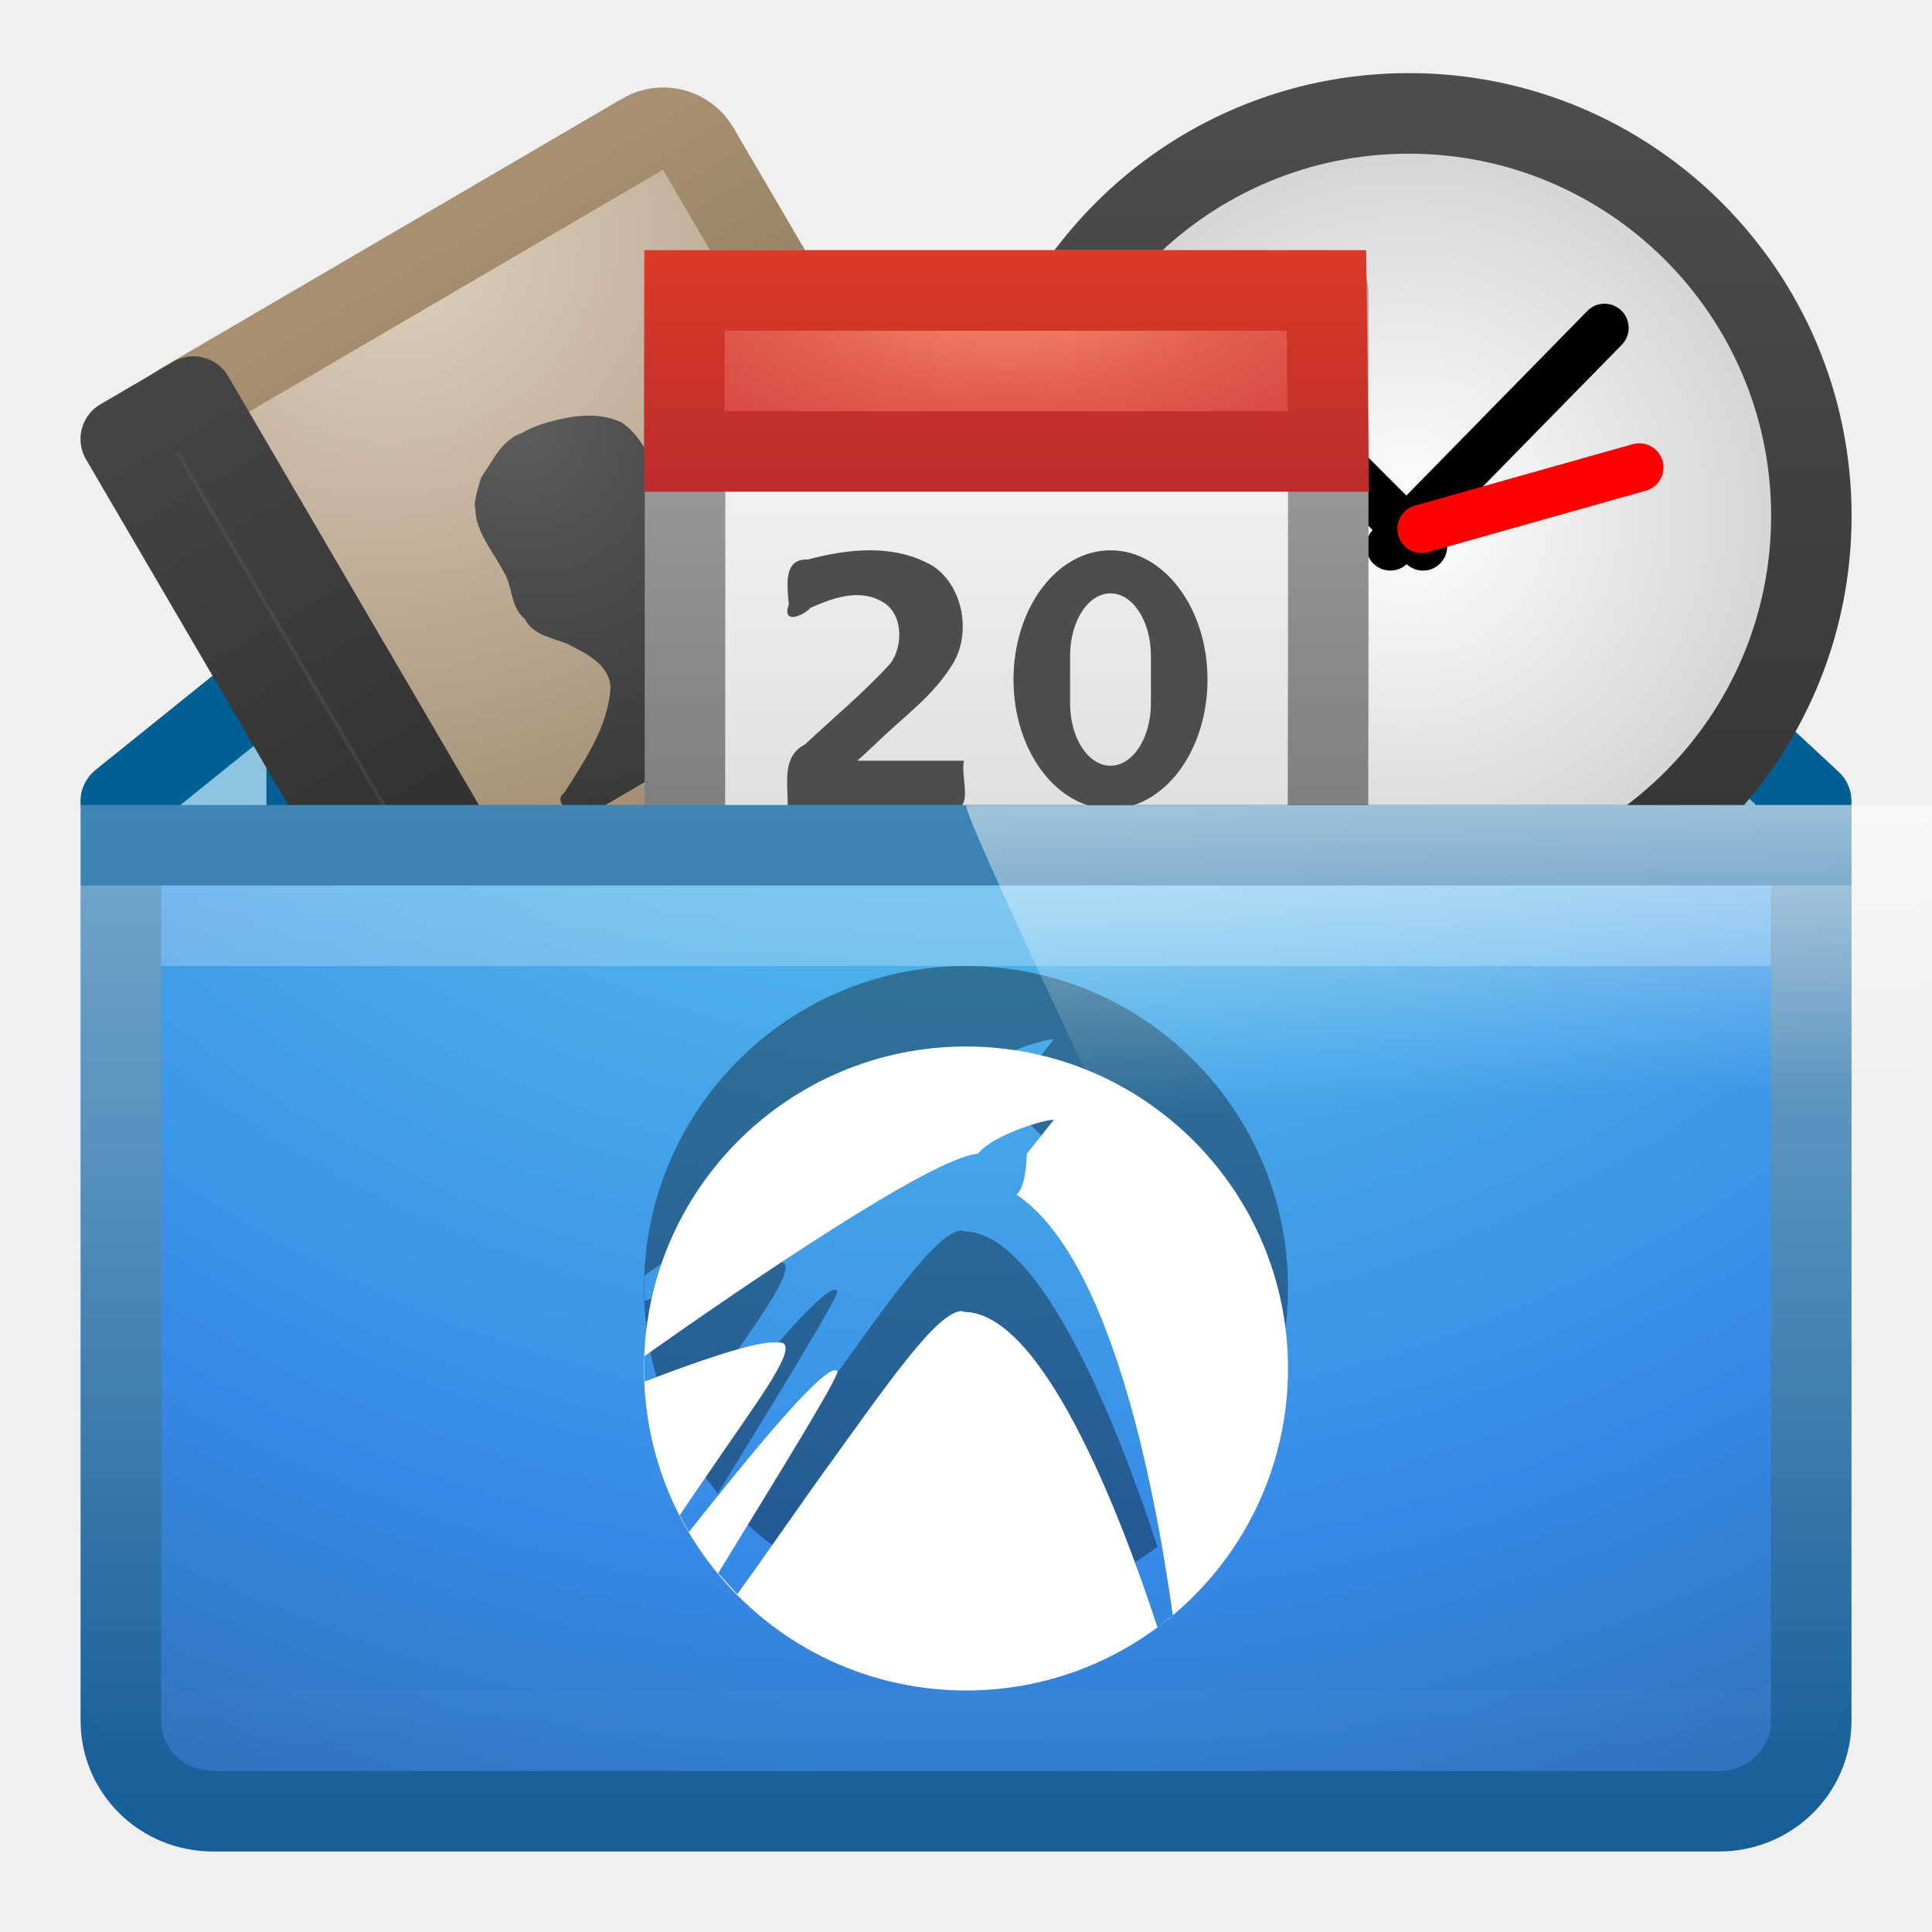
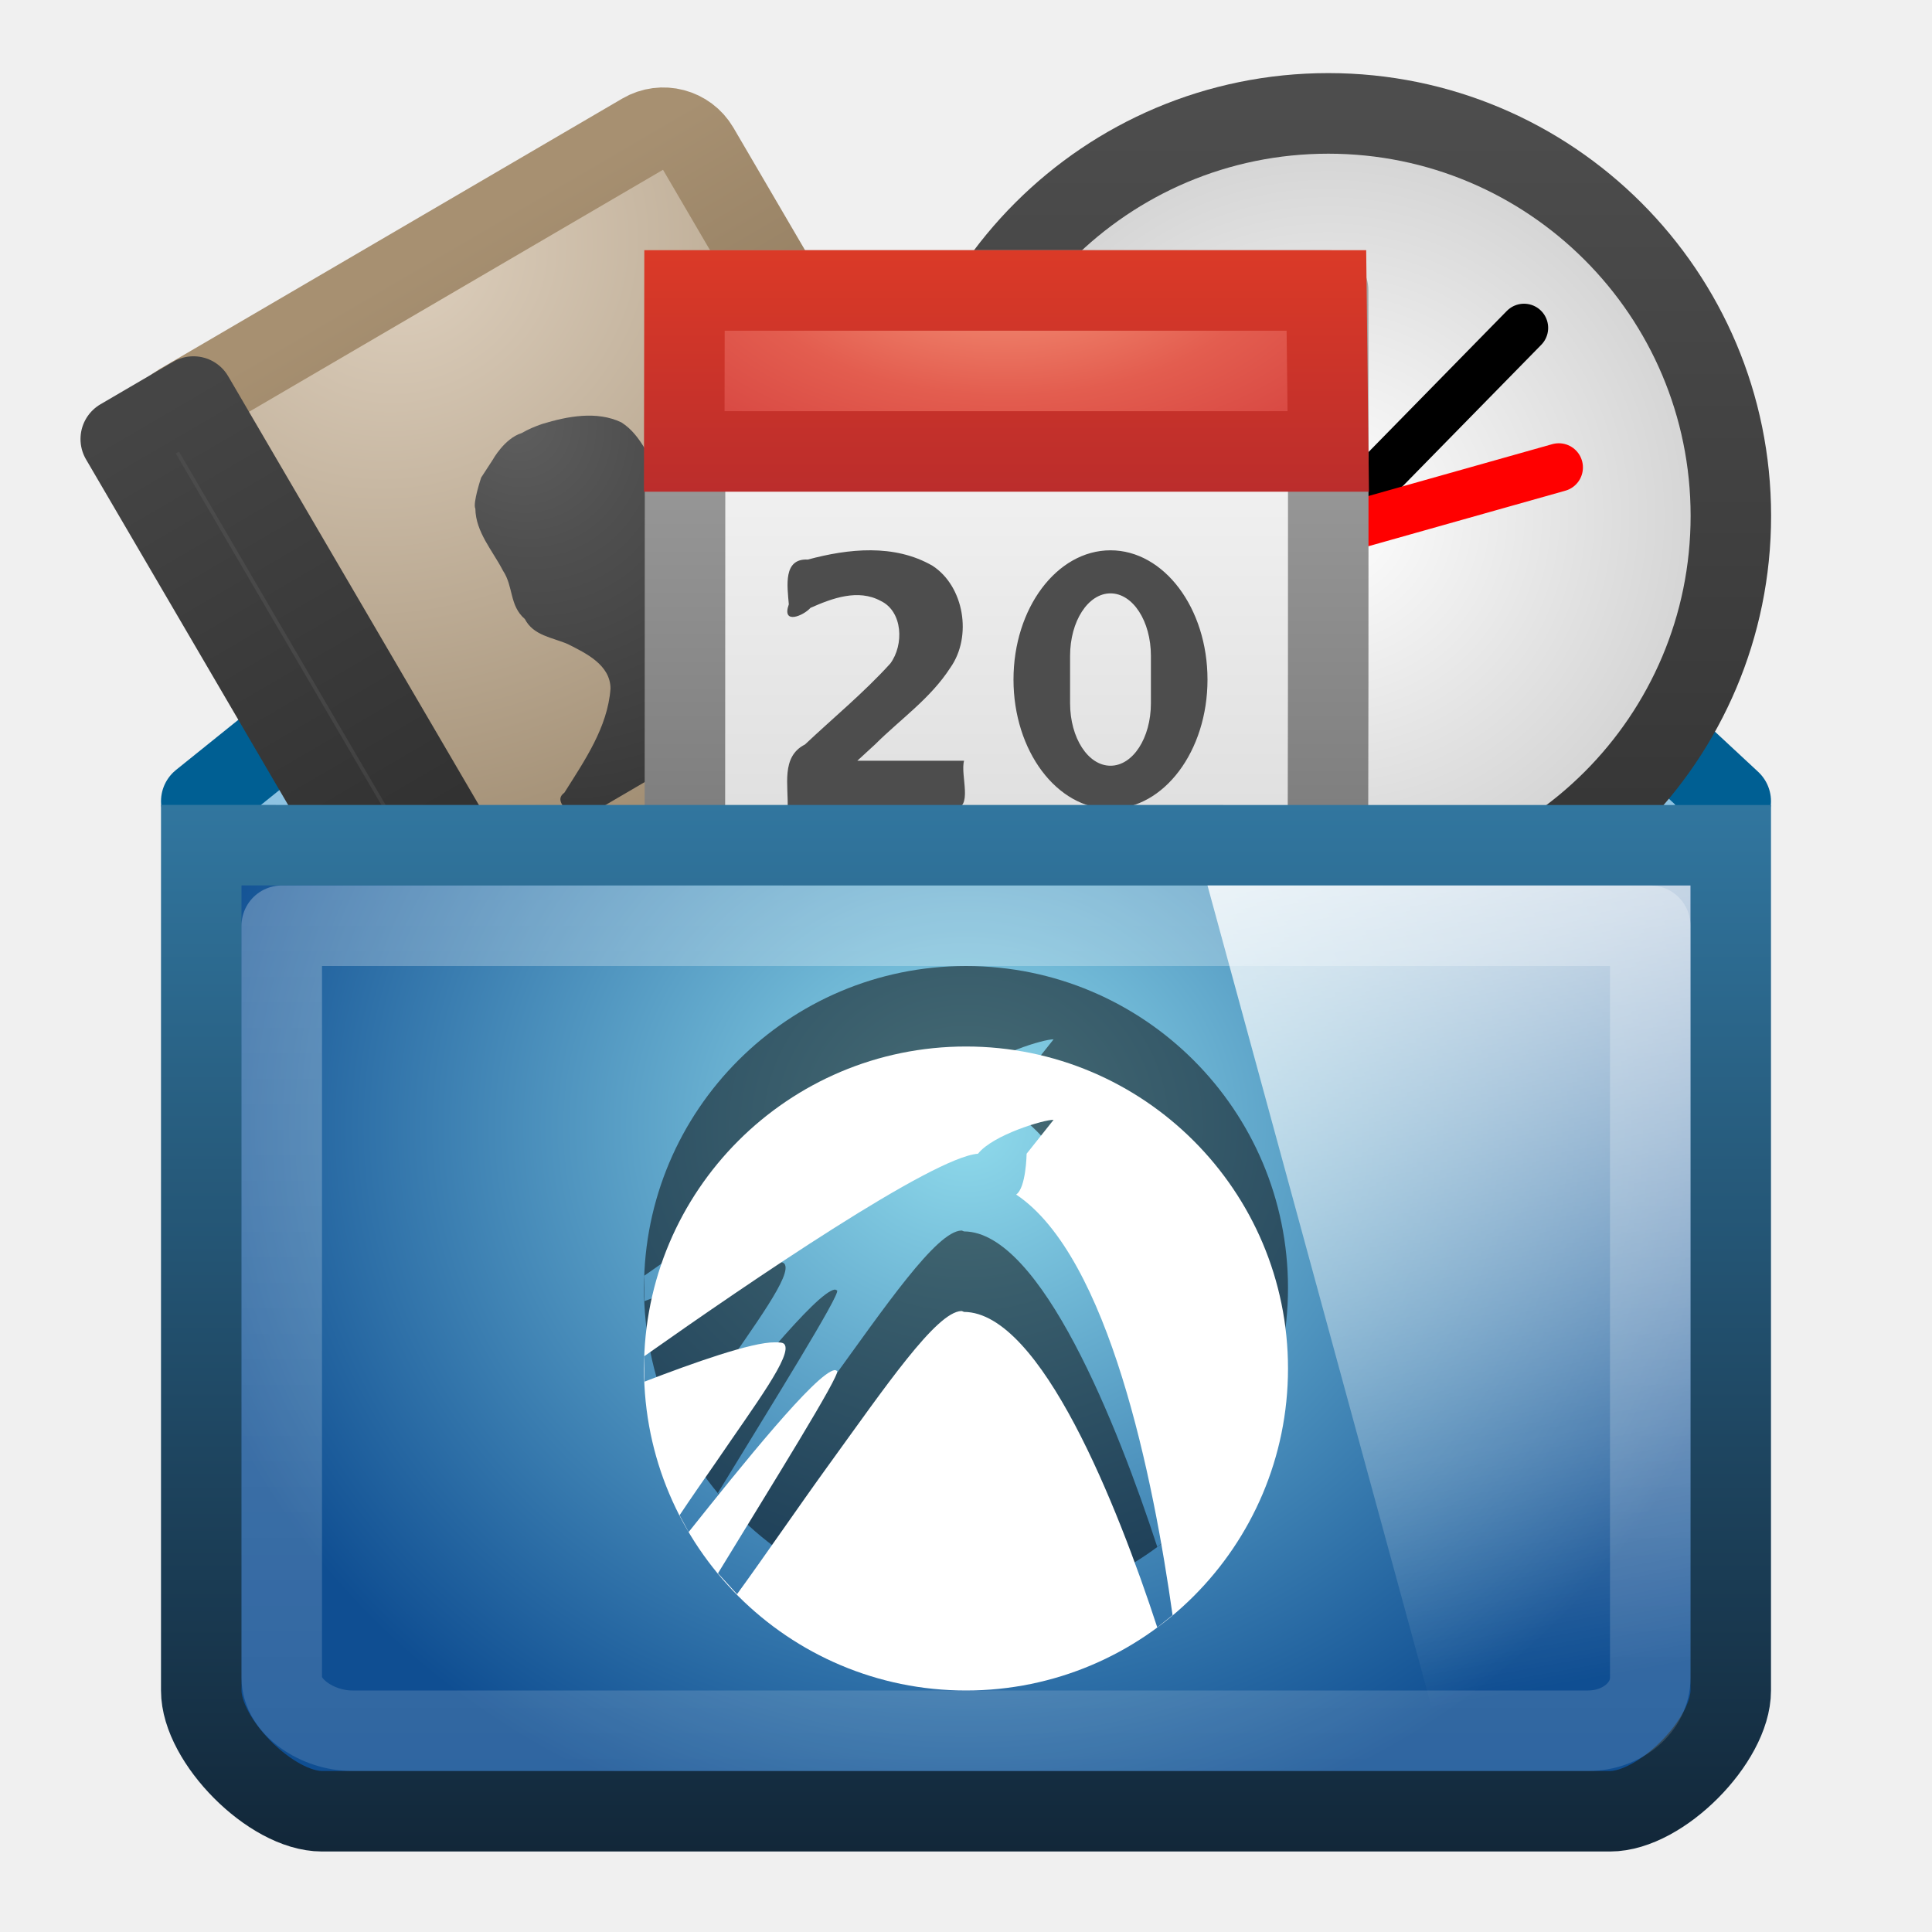
<svg xmlns="http://www.w3.org/2000/svg" xmlns:xlink="http://www.w3.org/1999/xlink" width="24" height="24" id="svg4223" version="1.1">
  <defs id="defs4225">
    <linearGradient id="linearGradient5267">
      <stop style="stop-color:#ffffff;stop-opacity:1;" offset="0" id="stop5269" />
      <stop style="stop-color:#cccccc;stop-opacity:1;" offset="1" id="stop5271" />
    </linearGradient>
    <linearGradient id="linearGradient3319-5">
      <stop id="stop3321-0" style="stop-color:#a79071;stop-opacity:1" offset="0" />
      <stop id="stop3323-9" style="stop-color:#6f5d45;stop-opacity:1" offset="1" />
    </linearGradient>
    <linearGradient id="linearGradient8967-0">
      <stop id="stop8969-8" style="stop-color:#ddcfbd;stop-opacity:1" offset="0" />
      <stop id="stop8971-8" style="stop-color:#856f50;stop-opacity:1" offset="1" />
    </linearGradient>
    <linearGradient id="linearGradient3707-319-631-407-324-616-674-812-821-107-178-392-400-6-9">
      <stop id="stop5440-4-3" style="stop-color:#272727;stop-opacity:1" offset="0" />
      <stop id="stop5442-3-9" style="stop-color:#454545;stop-opacity:1" offset="1" />
    </linearGradient>
    <linearGradient id="linearGradient2867-449-88-871-390-598-476-591-434-148-57-177-641-289-620-227-114-444-680-744-8-9">
      <stop id="stop5430-8-4" style="stop-color:#5f5f5f;stop-opacity:1" offset="0" />
      <stop id="stop5432-3-8" style="stop-color:#4f4f4f;stop-opacity:1" offset="0.262" />
      <stop id="stop5434-1-1" style="stop-color:#3b3b3b;stop-opacity:1" offset="0.705" />
      <stop id="stop5436-8-2" style="stop-color:#2b2b2b;stop-opacity:1" offset="1" />
    </linearGradient>
    <linearGradient id="linearGradient2867-449-88-871-390-598-476-591-434-148-57-177-641-289-620-227-114-444-680-744-8-7">
      <stop id="stop5430-8-6" style="stop-color:#5f5f5f;stop-opacity:1" offset="0" />
      <stop id="stop5432-3-5" style="stop-color:#4f4f4f;stop-opacity:1" offset="0.262" />
      <stop id="stop5434-1-6" style="stop-color:#3b3b3b;stop-opacity:1" offset="0.705" />
      <stop id="stop5436-8-9" style="stop-color:#2b2b2b;stop-opacity:1" offset="1" />
    </linearGradient>
    <linearGradient id="linearGradient3227">
      <stop id="stop3229" style="stop-color:#4d4d4d;stop-opacity:1" offset="0" />
      <stop id="stop3231" style="stop-color:#333333;stop-opacity:1" offset="1" />
    </linearGradient>
-     <linearGradient id="linearGradient3707-319-631-407-324">
-       <stop offset="0" style="stop-color:#185f9a;stop-opacity:1;" id="stop3760" />
-       <stop offset="1" style="stop-color:#599ec9;stop-opacity:1;" id="stop3762" />
-     </linearGradient>
-     <linearGradient id="linearGradient2867-449-88-871-390-598-476-591-434-148-57-177">
-       <stop offset="0" style="stop-color:#90dbec;stop-opacity:1;" id="stop3750" />
-       <stop offset="0.262" style="stop-color:#55c1ec;stop-opacity:1;" id="stop3752" />
-       <stop offset="0.705" style="stop-color:#3689e6;stop-opacity:1;" id="stop3754" />
-       <stop offset="1" style="stop-color:#2b63a0;stop-opacity:1;" id="stop3756" />
-     </linearGradient>
-     <linearGradient id="linearGradient3924">
-       <stop id="stop3926" style="stop-color:#ffffff;stop-opacity:1" offset="0" />
-       <stop id="stop3932" style="stop-color:#ffffff;stop-opacity:0;" offset="1" />
-     </linearGradient>
-     <linearGradient id="linearGradient8265-821-176-38-919-66-249-7-7">
-       <stop id="stop2687-1-9" style="stop-color:#ffffff;stop-opacity:1" offset="0" />
-       <stop id="stop2689-5-4" style="stop-color:#ffffff;stop-opacity:0" offset="1" />
-     </linearGradient>
    <linearGradient id="linearGradient3702-501-757-4">
      <stop id="stop2895-00" style="stop-color:#181818;stop-opacity:0" offset="0" />
      <stop id="stop2897-4" style="stop-color:#181818;stop-opacity:1" offset="0.5" />
      <stop id="stop2899-6" style="stop-color:#181818;stop-opacity:0" offset="1" />
    </linearGradient>
    <linearGradient id="linearGradient3688-464-309-80">
      <stop id="stop2889-5" style="stop-color:#181818;stop-opacity:1" offset="0" />
      <stop id="stop2891-6" style="stop-color:#181818;stop-opacity:0" offset="1" />
    </linearGradient>
    <linearGradient id="linearGradient3688-166-749-19">
      <stop id="stop2883-69" style="stop-color:#181818;stop-opacity:1" offset="0" />
      <stop id="stop2885-3" style="stop-color:#181818;stop-opacity:0" offset="1" />
    </linearGradient>
    <linearGradient id="linearGradient3104-3-9">
      <stop offset="0" style="stop-color:#787878;stop-opacity:1" id="stop3106-7-0" />
      <stop offset="1" style="stop-color:#aaaaaa;stop-opacity:1" id="stop3108-2-0" />
    </linearGradient>
    <linearGradient id="linearGradient3600-6-7">
      <stop offset="0" style="stop-color:#f4f4f4;stop-opacity:1" id="stop3602-1-4" />
      <stop offset="1" style="stop-color:#dbdbdb;stop-opacity:1" id="stop3604-1-3" />
    </linearGradient>
    <linearGradient id="linearGradient2490-6">
      <stop id="stop2492-5" style="stop-color:#791235;stop-opacity:1" offset="0" />
      <stop id="stop2494-0" style="stop-color:#dd3b27;stop-opacity:1" offset="1" />
    </linearGradient>
    <linearGradient id="linearGradient3242-6">
      <stop id="stop3244-3" style="stop-color:#f89b7e;stop-opacity:1" offset="0" />
      <stop id="stop3246-0" style="stop-color:#e35d4f;stop-opacity:1" offset="0.262" />
      <stop id="stop3248-2" style="stop-color:#c6262e;stop-opacity:1" offset="0.661" />
      <stop id="stop3250-1" style="stop-color:#690b2c;stop-opacity:1" offset="1" />
    </linearGradient>
-     <linearGradient xlink:href="#linearGradient3924" id="linearGradient4944" gradientUnits="userSpaceOnUse" gradientTransform="matrix(0.5675674,0,0,0.4725784,-1.621622,41.41543)" x1="24" y1="5" x2="24" y2="43" />
-     <linearGradient xlink:href="#linearGradient8265-821-176-38-919-66-249-7-7" id="linearGradient4951" gradientUnits="userSpaceOnUse" gradientTransform="matrix(0,0.2822299,-0.8778162,0,33.20475,49.71328)" x1="1.016" y1="19.599" x2="14.176" y2="18.46" />
-     <radialGradient xlink:href="#linearGradient2867-449-88-871-390-598-476-591-434-148-57-177" id="radialGradient4954" gradientUnits="userSpaceOnUse" gradientTransform="matrix(1.0461482e-8,1.235909,-1.331215,-2.2770148e-8,23.24852,32.9191)" cx="7.496" cy="8.45" fx="7.496" fy="8.45" r="20" />
-     <linearGradient xlink:href="#linearGradient3707-319-631-407-324" id="linearGradient4956" gradientUnits="userSpaceOnUse" gradientTransform="matrix(0.5384616,0,0,0.5288463,-0.9230756,39.49519)" x1="24" y1="44" x2="24" y2="3.899" />
    <radialGradient xlink:href="#linearGradient3688-166-749-19" id="radialGradient5224" gradientUnits="userSpaceOnUse" gradientTransform="matrix(2.003784,0,0,1.4,27.98813,-17.4)" cx="4.993" cy="43.5" fx="4.993" fy="43.5" r="2.5" />
    <radialGradient xlink:href="#linearGradient3688-464-309-80" id="radialGradient5226" gradientUnits="userSpaceOnUse" gradientTransform="matrix(2.003784,0,0,1.4,-20.01187,-104.4)" cx="4.993" cy="43.5" fx="4.993" fy="43.5" r="2.5" />
    <linearGradient xlink:href="#linearGradient3702-501-757-4" id="linearGradient5228" gradientUnits="userSpaceOnUse" x1="25.058" y1="47.028" x2="25.058" y2="39.999" />
    <linearGradient xlink:href="#linearGradient3600-6-7" id="linearGradient5230" gradientUnits="userSpaceOnUse" gradientTransform="matrix(0.2048962,0,0,0.2129483,7.58581,41.5226)" x1="19.36" y1="16.138" x2="19.36" y2="44.984" />
    <linearGradient xlink:href="#linearGradient3104-3-9" id="linearGradient5232" gradientUnits="userSpaceOnUse" gradientTransform="matrix(0.2048962,0,0,0.2129483,7.58581,41.72862)" x1="24" y1="44" x2="24" y2="3.89" />
    <radialGradient xlink:href="#linearGradient3242-6" id="radialGradient5234" gradientUnits="userSpaceOnUse" gradientTransform="matrix(0,0.3322449,-0.6295871,-1.4019414e-8,17.80824,40.58042)" cx="7.496" cy="8.45" fx="7.496" fy="8.45" r="20" />
    <linearGradient xlink:href="#linearGradient2490-6" id="linearGradient5236" gradientUnits="userSpaceOnUse" gradientTransform="matrix(0.2045306,0,0,0.2349891,7.57962,41.87649)" x1="24" y1="44" x2="24" y2="3.899" />
    <radialGradient xlink:href="#linearGradient5267" id="radialGradient5285" gradientUnits="userSpaceOnUse" gradientTransform="matrix(1,0,0,0.9985284,0,0.04622148)" cx="16.3" cy="31.41" fx="16.3" fy="31.41" r="5.212" />
    <linearGradient xlink:href="#linearGradient3227" id="linearGradient5287" gradientUnits="userSpaceOnUse" gradientTransform="matrix(0.2298451,0,0,0.2294709,10.78364,25.90259)" x1="7.554" y1="3" x2="7.554" y2="45.184" />
    <radialGradient xlink:href="#linearGradient8967-0" id="radialGradient5327" gradientUnits="userSpaceOnUse" gradientTransform="matrix(0,0.629808,-0.7178106,0,-0.86144,2.631178)" cx="24.502" cy="6.648" fx="24.502" fy="6.648" r="17.498" />
    <linearGradient xlink:href="#linearGradient3319-5" id="linearGradient5329" gradientUnits="userSpaceOnUse" gradientTransform="matrix(0.1579994,0,0,0.1691536,-10.68914,17.30537)" x1="32.901" y1="4.648" x2="32.901" y2="61.482" />
    <radialGradient xlink:href="#linearGradient2867-449-88-871-390-598-476-591-434-148-57-177-641-289-620-227-114-444-680-744-8-9" id="radialGradient5331" gradientUnits="userSpaceOnUse" gradientTransform="matrix(0.2846265,0.4868217,-0.4463327,0.260954,5.909351,12.81963)" cx="7.496" cy="8.45" fx="7.496" fy="8.45" r="20" />
    <linearGradient xlink:href="#linearGradient3707-319-631-407-324-616-674-812-821-107-178-392-400-6-9" id="linearGradient5333" gradientUnits="userSpaceOnUse" gradientTransform="matrix(0.1805365,-0.105553,0.1217919,0.2083114,-0.680495,20.14823)" x1="24" y1="44" x2="24" y2="3.899" />
    <radialGradient xlink:href="#linearGradient2867-449-88-871-390-598-476-591-434-148-57-177-641-289-620-227-114-444-680-744-8-7" id="radialGradient5335" gradientUnits="userSpaceOnUse" gradientTransform="matrix(0.1704988,0.2916191,-0.2496398,0.1459551,5.797832,15.88827)" cx="10.904" cy="8.45" fx="10.904" fy="8.45" r="20" />
+     <linearGradient xlink:href="#linearGradient3924-6-0" id="linearGradient3629-7" gradientUnits="userSpaceOnUse" gradientTransform="matrix(1.135692,0,0,1.181446,26.27287,21.89202)" x1="24" y1="20.183" x2="24" y2="43" />
+     <linearGradient id="linearGradient3924-6-0">
+       <stop offset="0" style="stop-color:#ffffff;stop-opacity:1;" id="stop3926-6-2" />
+       <stop offset="1" style="stop-color:#ffffff;stop-opacity:0;" id="stop3932-43-9" />
+     </linearGradient>
+     <radialGradient xlink:href="#linearGradient2867-449-88-871-390-598-476-591-434-148-57-177-7-2" id="radialGradient3635-0" gradientUnits="userSpaceOnUse" gradientTransform="matrix(0.5000002,0,-1.334677e-8,0.4546437,17.94505,50.05025)" cx="-11.89" cy="8.688" fx="-11.89" fy="8.688" r="20" />
+     <linearGradient id="linearGradient2867-449-88-871-390-598-476-591-434-148-57-177-7-2">
+       <stop id="stop3750-1-6" style="stop-color:#90dbec;stop-opacity:1;" offset="0" />
+       <stop id="stop3756-4-4" style="stop-color:#0f4e92;stop-opacity:1;" offset="1" />
+     </linearGradient>
+     <linearGradient xlink:href="#linearGradient4023-9" id="linearGradient3637-8" gradientUnits="userSpaceOnUse" gradientTransform="translate(30,-8.5)" x1="-24" y1="58.5" x2="-24" y2="71.5" />
+     <linearGradient id="linearGradient4023-9">
+       <stop id="stop4025-7" offset="0" style="stop-color:#31769f;stop-opacity:1;" />
+       <stop id="stop4027-0" offset="1" style="stop-color:#122739;stop-opacity:1;" />
+     </linearGradient>
+     <linearGradient xlink:href="#linearGradient986-3-8" id="linearGradient3626-3" gradientUnits="userSpaceOnUse" gradientTransform="matrix(1.041666,0,0,0.7671232,28.96599,41.00073)" x1="-13.407" y1="10.428" x2="-9.567" y2="26.07" />
+     <linearGradient id="linearGradient986-3-8">
+       <stop id="stop988-9-6" offset="0" style="stop-color:#ffffff;stop-opacity:1;" />
+       <stop id="stop990-4-8" offset="1" style="stop-color:#ffffff;stop-opacity:0;" />
+     </linearGradient>
  </defs>
  <g id="layer1" transform="translate(0,-40)">
-     <path id="path5240" d="m 22.5,49.954 -2,-1.859 7.32e-4,4.235 z" style="color:#000000;fill:#8ec3e2;fill-opacity:1;fill-rule:nonzero;stroke:#005f93;stroke-width:1;stroke-linecap:butt;stroke-linejoin:round;stroke-miterlimit:4;stroke-opacity:1;stroke-dasharray:none;stroke-dashoffset:0;marker:none;visibility:visible;display:inline;overflow:visible;enable-background:accumulate" />
-     <path style="color:#000000;fill:#8ec3e2;fill-opacity:1;fill-rule:nonzero;stroke:#005f93;stroke-width:1;stroke-linecap:butt;stroke-linejoin:round;stroke-miterlimit:4;stroke-opacity:1;stroke-dasharray:none;stroke-dashoffset:0;marker:none;visibility:visible;display:inline;overflow:visible;enable-background:accumulate" d="m 1.5,49.954 2.31,-1.859 -8.451e-4,4.235 z" id="path4750" />
-     <g id="g5275" transform="matrix(1.061273,0,0,1.062846,0.2018651,13.02423)">
+     <path id="path5240" d="m 21.5,49.954 -2,-1.859 7.32e-4,4.235 z" style="color:#000000;fill:#8ec3e2;fill-opacity:1;fill-rule:nonzero;stroke:#005f93;stroke-width:1;stroke-linecap:butt;stroke-linejoin:round;stroke-miterlimit:4;stroke-opacity:1;stroke-dasharray:none;stroke-dashoffset:0;marker:none;visibility:visible;display:inline;overflow:visible;enable-background:accumulate" />
+     <path style="color:#000000;fill:#8ec3e2;fill-opacity:1;fill-rule:nonzero;stroke:#005f93;stroke-width:1;stroke-linecap:butt;stroke-linejoin:round;stroke-miterlimit:4;stroke-opacity:1;stroke-dasharray:none;stroke-dashoffset:0;marker:none;visibility:visible;display:inline;overflow:visible;enable-background:accumulate" d="m 2.5,49.954 2.31,-1.859 -8.451e-4,4.235 z" id="path4750" />
+     <g id="g5275" transform="matrix(1.061273,0,0,1.062846,-0.7981349,13.02423)">
      <path d="m 21.012,31.41 c 0,2.598 -2.11,4.704 -4.712,4.704 -2.602,0 -4.712,-2.106 -4.712,-4.704 0,-2.598 2.11,-4.704 4.712,-4.704 2.602,0 4.712,2.106 4.712,4.704 l 0,0 z" id="path4328" style="fill:url(#radialGradient5285);fill-opacity:1;fill-rule:nonzero;stroke:url(#linearGradient5287);stroke-width:0.942;stroke-miterlimit:4;stroke-opacity:1;stroke-dasharray:none" />
      <path d="m 13.298,31.527 c 0.643,0.014 0.724,-0.003 0.724,-0.003" id="path4336" style="opacity:0.5;fill:none;stroke:#000000;stroke-width:0.628;stroke-linecap:round;stroke-linejoin:miter;stroke-miterlimit:4;stroke-opacity:1;stroke-dasharray:none" />
      <path d="m 16.084,31.767 2.507,-2.554" id="path4344" style="fill:none;stroke:#000000;stroke-width:0.565;stroke-linecap:round;stroke-linejoin:miter;stroke-miterlimit:4;stroke-opacity:1;stroke-dasharray:none" />
      <path d="M 16.467,31.767 14.773,30.074" id="path4346" style="fill:none;stroke:#000000;stroke-width:0.565;stroke-linecap:round;stroke-linejoin:miter;stroke-miterlimit:4;stroke-opacity:1;stroke-dasharray:none" />
      <path d="m 16.448,31.562 2.55,-0.718" id="path4348" style="fill:#ff0000;fill-rule:evenodd;stroke:#ff0000;stroke-width:0.565;stroke-linecap:round;stroke-linejoin:miter;stroke-miterlimit:4;stroke-opacity:1;stroke-dasharray:none" />
    </g>
    <g id="g5321" transform="translate(0.8200172,24.84296)">
      <rect transform="matrix(0.863279,-0.504727,0.504727,0.863279,0,0)" width="7.661" height="9.404" rx="0.5" x="-9.464" y="18.139" id="rect4314" style="fill:url(#radialGradient5327);fill-opacity:1;stroke:url(#linearGradient5329);stroke-width:1.019;stroke-linecap:round;stroke-linejoin:round;stroke-miterlimit:0;stroke-opacity:1;stroke-dasharray:none;stroke-dashoffset:0;display:inline" ry="0.5" />
      <path d="m 1.583,20.083 c 0,0 3.303,5.649 4.75,8.124 l -0.722,0.422 c -0.103,0.06 -0.231,0.02 -0.296,-0.093 L 0.68,20.611 z" id="path4316" style="color:#000000;fill:url(#radialGradient5331);fill-opacity:1;fill-rule:nonzero;stroke:url(#linearGradient5333);stroke-width:1;stroke-linecap:round;stroke-linejoin:round;stroke-miterlimit:4;stroke-opacity:1;stroke-dasharray:none;stroke-dashoffset:0;marker:none;visibility:visible;display:inline;overflow:visible;enable-background:accumulate" />
      <path d="m 5.66,20.537 c -0.214,0.066 -0.36,0.333 -0.36,0.333 l -0.143,0.22 c 0,0 -0.107,0.32 -0.072,0.386 0.004,0.291 0.216,0.523 0.343,0.77 0.132,0.198 0.078,0.434 0.272,0.601 0.107,0.207 0.342,0.228 0.533,0.311 0.227,0.114 0.53,0.259 0.531,0.554 -0.036,0.482 -0.323,0.894 -0.573,1.292 -0.115,0.084 -2.502e-4,0.174 0.04,0.263 0.039,0.067 0.068,0.168 0.148,0.079 C 7.456,24.715 8.533,24.085 9.611,23.455 9.543,23.34 9.476,23.225 9.409,23.11 8.958,23.137 8.484,23.161 8.057,22.99 7.787,22.865 7.787,22.527 7.793,22.273 7.792,22.065 7.922,21.855 7.809,21.655 7.761,21.414 7.559,21.308 7.427,21.127 7.253,20.888 7.159,20.569 6.899,20.404 c -0.306,-0.146 -0.67,-0.076 -0.982,0.019 -0.089,0.03 -0.176,0.067 -0.257,0.114 z" id="path4322" style="color:#000000;fill:url(#radialGradient5335);fill-opacity:1;fill-rule:nonzero;stroke:none;stroke-width:1;marker:none;visibility:visible;display:inline;overflow:visible;enable-background:accumulate" />
    </g>
    <g id="g5212" transform="translate(0,0.1081183)">
      <g style="display:inline" id="g4354" transform="matrix(0.2322392,0,0,0.1111808,7.081527,46.7745)">
        <g style="opacity:0.4" id="g4356" transform="matrix(1.052632,0,0,1.285713,-1.263158,-13.42854)">
          <rect style="fill:url(#radialGradient5224);fill-opacity:1;stroke:none" id="rect4358" y="40" x="38" height="7" width="5" />
          <rect style="fill:url(#radialGradient5226);fill-opacity:1;stroke:none" id="rect4360" transform="scale(-1,-1)" y="-47" x="-10" height="7" width="5" />
          <rect style="fill:url(#linearGradient5228);fill-opacity:1;stroke:none" id="rect4362" y="40" x="10" height="7" width="28" />
        </g>
      </g>
      <path style="color:#000000;fill:url(#linearGradient5230);fill-opacity:1;fill-rule:nonzero;stroke:url(#linearGradient5232);stroke-width:1;stroke-linecap:round;stroke-linejoin:round;stroke-miterlimit:4;stroke-opacity:1;stroke-dasharray:none;stroke-dashoffset:0;marker:none;visibility:visible;display:inline;overflow:visible;enable-background:accumulate" d="m 16.499,43.5 c 0,0 0.004,4.608 -0.003,6.896 -0.027,0.411 -0.434,0.652 -0.801,0.596 -2.204,-0.002 -4.409,0.004 -6.613,-0.003 C 8.686,50.961 8.453,50.538 8.508,50.158 8.51,47.869 8.511,43.5 8.511,43.5 z" id="path4364" />
      <path id="path4370" style="color:#000000;fill:#4d4d4d;fill-opacity:1;fill-rule:nonzero;stroke:none;stroke-width:1;marker:none;visibility:visible;display:inline;overflow:visible;enable-background:accumulate" d="m 13.795,46.728 c -0.666,0 -1.205,0.719 -1.205,1.606 0,0.887 0.54,1.606 1.205,1.606 0.666,0 1.205,-0.719 1.205,-1.606 0,-0.887 -0.54,-1.606 -1.205,-1.606 z m 0,0.535 c 0.278,0 0.502,0.345 0.502,0.776 l 0,0.589 c 0,0.431 -0.224,0.776 -0.502,0.776 -0.278,0 -0.502,-0.345 -0.502,-0.776 l 0,-0.589 c 0,-0.431 0.224,-0.776 0.502,-0.776 z m -3.146,2.079 c 0.442,0 0.885,0 1.327,0 -0.051,0.182 0.124,0.601 -0.135,0.598 -0.686,0 -1.371,0 -2.057,0 C 9.797,49.655 9.697,49.293 10,49.14 c 0.354,-0.334 0.731,-0.643 1.06,-1.006 0.171,-0.231 0.156,-0.646 -0.119,-0.777 -0.281,-0.153 -0.603,-0.034 -0.873,0.086 -0.089,0.1 -0.361,0.213 -0.269,-0.044 -0.019,-0.227 -0.073,-0.572 0.236,-0.556 0.505,-0.136 1.074,-0.197 1.549,0.077 0.39,0.253 0.498,0.876 0.221,1.267 -0.247,0.383 -0.619,0.638 -0.933,0.951 -0.074,0.068 -0.148,0.136 -0.222,0.204 z" />
      <path style="color:#000000;fill:url(#radialGradient5234);fill-opacity:1;fill-rule:nonzero;stroke:url(#linearGradient5236);stroke-width:1;stroke-linecap:square;stroke-linejoin:miter;stroke-miterlimit:4;stroke-opacity:1;stroke-dasharray:none;stroke-dashoffset:0;marker:none;visibility:visible;display:inline;overflow:visible;enable-background:accumulate" d="m 16.477,43.5 0.023,2 -8,0 0.003,-2 z" id="path4382" />
    </g>
-     <path id="rect5505-21" d="m 22.5,50.5 0,10.875 C 22.5,61.998 21.989,62.5 21.355,62.5 l -18.709,0 c -0.635,0 -1.145,-0.502 -1.145,-1.125 l 0,-10.875 z" style="color:#000000;fill:url(#radialGradient4954);fill-opacity:1;fill-rule:nonzero;stroke:url(#linearGradient4956);stroke-width:1;stroke-linecap:butt;stroke-linejoin:miter;stroke-miterlimit:4;stroke-opacity:1;stroke-dashoffset:0;marker:none;visibility:visible;display:inline;overflow:visible;enable-background:accumulate" />
-     <path d="m 13.088,52.911 c -0.115,-0.004 -0.754,0.186 -0.939,0.421 -0.56,0.041 -2.82,1.58 -4.145,2.515 l 0.003,0.316 c 0.604,-0.233 1.332,-0.491 1.617,-0.488 0.056,3.45e-4 0.099,1.03e-4 0.119,0.022 0.109,0.129 -0.363,0.753 -0.842,1.457 -0.126,0.185 -0.336,0.486 -0.457,0.669 l 0.113,0.208 c 0.659,-0.826 1.582,-1.976 1.812,-2.011 0.012,-0.002 0.024,0.007 0.032,0.011 0.041,0.05 -0.803,1.404 -1.48,2.513 l 0.238,0.259 c 0.33,-0.453 0.778,-1.107 1.124,-1.585 0.72,-0.994 1.352,-1.923 1.663,-1.932 0.01,0 0.023,0.009 0.032,0.011 0.957,0.006 1.909,2.415 2.401,3.919 l 0.19,-0.152 c -0.236,-1.682 -0.788,-4.453 -1.943,-5.225 0.124,-0.083 0.13,-0.507 0.13,-0.507 l 0.335,-0.421 3.5e-5,3.4e-5 z m 2.912,3.089 c 0,2.209 -1.791,4 -4,4 -2.209,0 -4,-1.791 -4,-4 0,-2.209 1.791,-4 4,-4 2.209,0 4,1.791 4,4 z" style="color:#000000;fill:#000000;fill-opacity:0.353;fill-rule:evenodd;stroke:none;stroke-width:1.417;marker:none;visibility:visible;display:inline;overflow:visible;enable-background:accumulate" id="path4334" />
-     <path id="path3912-0" style="color:#000000;fill:#ffffff;fill-opacity:1;fill-rule:evenodd;stroke:none;stroke-width:1.417;marker:none;visibility:visible;display:inline;overflow:visible;enable-background:accumulate" d="m 13.088,53.911 c -0.115,-0.004 -0.754,0.186 -0.939,0.421 -0.56,0.041 -2.82,1.58 -4.145,2.515 l 0.003,0.316 c 0.604,-0.233 1.332,-0.491 1.617,-0.488 0.056,3.45e-4 0.099,1.03e-4 0.119,0.022 0.109,0.129 -0.363,0.753 -0.842,1.457 -0.126,0.185 -0.336,0.486 -0.457,0.669 l 0.113,0.208 c 0.659,-0.826 1.582,-1.976 1.812,-2.011 0.012,-0.002 0.024,0.007 0.032,0.011 0.041,0.05 -0.803,1.404 -1.48,2.513 l 0.238,0.259 c 0.33,-0.453 0.778,-1.107 1.124,-1.585 0.72,-0.994 1.352,-1.923 1.663,-1.932 0.01,0 0.023,0.009 0.032,0.011 0.957,0.006 1.909,2.415 2.401,3.919 l 0.19,-0.152 c -0.236,-1.682 -0.788,-4.453 -1.943,-5.225 0.124,-0.083 0.13,-0.507 0.13,-0.507 l 0.335,-0.421 3.5e-5,3.4e-5 z m 2.912,3.089 c 0,2.209 -1.791,4 -4,4 -2.209,0 -4,-1.791 -4,-4 0,-2.209 1.791,-4 4,-4 2.209,0 4,1.791 4,4 z" />
-     <path id="rect6741" d="m 22.5,51.5 0,9.342 c 0,0.365 -0.353,0.658 -0.792,0.658 l -19.415,0 c -0.439,0 -0.792,-0.293 -0.792,-0.658 l 0,-9.342 z" style="opacity:0.439;fill:none;stroke:url(#linearGradient4944);stroke-width:1;stroke-linecap:round;stroke-linejoin:miter;stroke-miterlimit:4;stroke-opacity:1;stroke-dashoffset:0" />
-     <path d="m 24,50 -12,0.005 c 0.016,0.374 5.968,12.712 6.254,12.995 l 5.746,0 z" id="path3333" style="opacity:0.5;fill:url(#linearGradient4951);fill-opacity:1;fill-rule:evenodd;stroke:none" />
+     <path id="rect5505-21" d="m 21.5,50.5 0,10.5 c 0,0.623 -0.865,1.5 -1.5,1.5 l -16,0 C 3.365,62.5 2.5,61.623 2.5,61 l 0,-10.501 z" style="color:#000000;fill:url(#radialGradient3635-0);fill-opacity:1;fill-rule:nonzero;stroke:url(#linearGradient3637-8);stroke-width:1;stroke-linecap:butt;stroke-linejoin:miter;stroke-miterlimit:4;stroke-opacity:1;stroke-dashoffset:0;marker:none;visibility:visible;display:inline;overflow:visible;enable-background:accumulate;stroke-dasharray:none" />
+     <path d="m 13.088,52.911 c -0.115,-0.004 -0.754,0.186 -0.939,0.421 -0.56,0.041 -2.82,1.58 -4.145,2.515 l 0.003,0.316 c 0.604,-0.233 1.332,-0.491 1.617,-0.488 0.056,3.46e-4 0.099,1.05e-4 0.119,0.022 0.109,0.129 -0.363,0.753 -0.842,1.457 C 8.773,57.338 8.563,57.64 8.442,57.823 l 0.113,0.208 c 0.659,-0.826 1.582,-1.976 1.812,-2.011 0.012,-0.002 0.024,0.007 0.032,0.011 0.041,0.05 -0.803,1.404 -1.48,2.513 l 0.237,0.259 c 0.33,-0.453 0.778,-1.107 1.124,-1.585 0.72,-0.994 1.352,-1.923 1.663,-1.932 0.01,0 0.023,0.009 0.032,0.011 0.957,0.005 1.909,2.415 2.401,3.919 l 0.19,-0.152 c -0.236,-1.682 -0.788,-4.453 -1.943,-5.225 0.124,-0.083 0.13,-0.507 0.13,-0.507 l 0.335,-0.421 3.4e-5,3.4e-5 z M 16,56 C 16,58.209 14.209,60 12,60 9.791,60 8,58.209 8,56 8,53.791 9.791,52 12,52 c 2.209,0 4,1.791 4,4 z" style="color:#000000;fill:#000000;fill-opacity:0.502;fill-rule:evenodd;stroke:none;stroke-width:1.417;marker:none;visibility:visible;display:inline;overflow:visible;enable-background:accumulate" id="path3799" />
+     <path id="path3912-0" style="color:#000000;fill:#ffffff;fill-opacity:1;fill-rule:evenodd;stroke:none;stroke-width:1.417;marker:none;visibility:visible;display:inline;overflow:visible;enable-background:accumulate" d="m 13.088,53.911 c -0.115,-0.004 -0.754,0.186 -0.939,0.421 -0.56,0.041 -2.82,1.58 -4.145,2.515 l 0.003,0.316 c 0.604,-0.233 1.332,-0.491 1.617,-0.488 0.056,3.45e-4 0.099,1.06e-4 0.119,0.022 0.109,0.129 -0.363,0.753 -0.842,1.457 C 8.773,58.338 8.563,58.64 8.442,58.823 l 0.113,0.208 c 0.659,-0.826 1.582,-1.976 1.812,-2.011 0.012,-0.002 0.024,0.007 0.032,0.011 0.041,0.05 -0.803,1.404 -1.48,2.513 l 0.237,0.259 c 0.33,-0.453 0.778,-1.107 1.124,-1.585 0.72,-0.994 1.352,-1.923 1.663,-1.932 0.01,0 0.023,0.009 0.032,0.011 0.957,0.005 1.909,2.415 2.401,3.919 l 0.19,-0.152 c -0.236,-1.682 -0.788,-4.453 -1.943,-5.225 0.124,-0.083 0.13,-0.507 0.13,-0.507 l 0.335,-0.421 3.4e-5,3.4e-5 z M 16,57 C 16,59.209 14.209,61 12,61 9.791,61 8,59.209 8,57 8,54.791 9.791,53 12,53 c 2.209,0 4,1.791 4,4 z" />
+     <path id="rect6741" d="m 20.5,51.5 0,9.342 C 20.5,61.207 20.155,61.5 19.726,61.5 l -15.35,-3e-6 C 3.947,61.5 3.5,61.207 3.5,60.842 l 0,-9.342 z" style="opacity:0.337;color:#000000;fill:none;stroke:url(#linearGradient3629-7);stroke-width:1;stroke-linecap:round;stroke-linejoin:round;stroke-miterlimit:4;stroke-opacity:1;stroke-dasharray:none;stroke-dashoffset:0;marker:none;visibility:visible;display:inline;overflow:visible;enable-background:accumulate" />
+     <path d="m 21,51 -6,0 3,11 3,0 z" id="path3333" style="opacity:0.99;color:#000000;fill:url(#linearGradient3626-3);fill-opacity:1;fill-rule:nonzero;stroke:none;stroke-width:1;marker:none;visibility:visible;display:inline;overflow:visible;enable-background:accumulate" />
  </g>
</svg>
